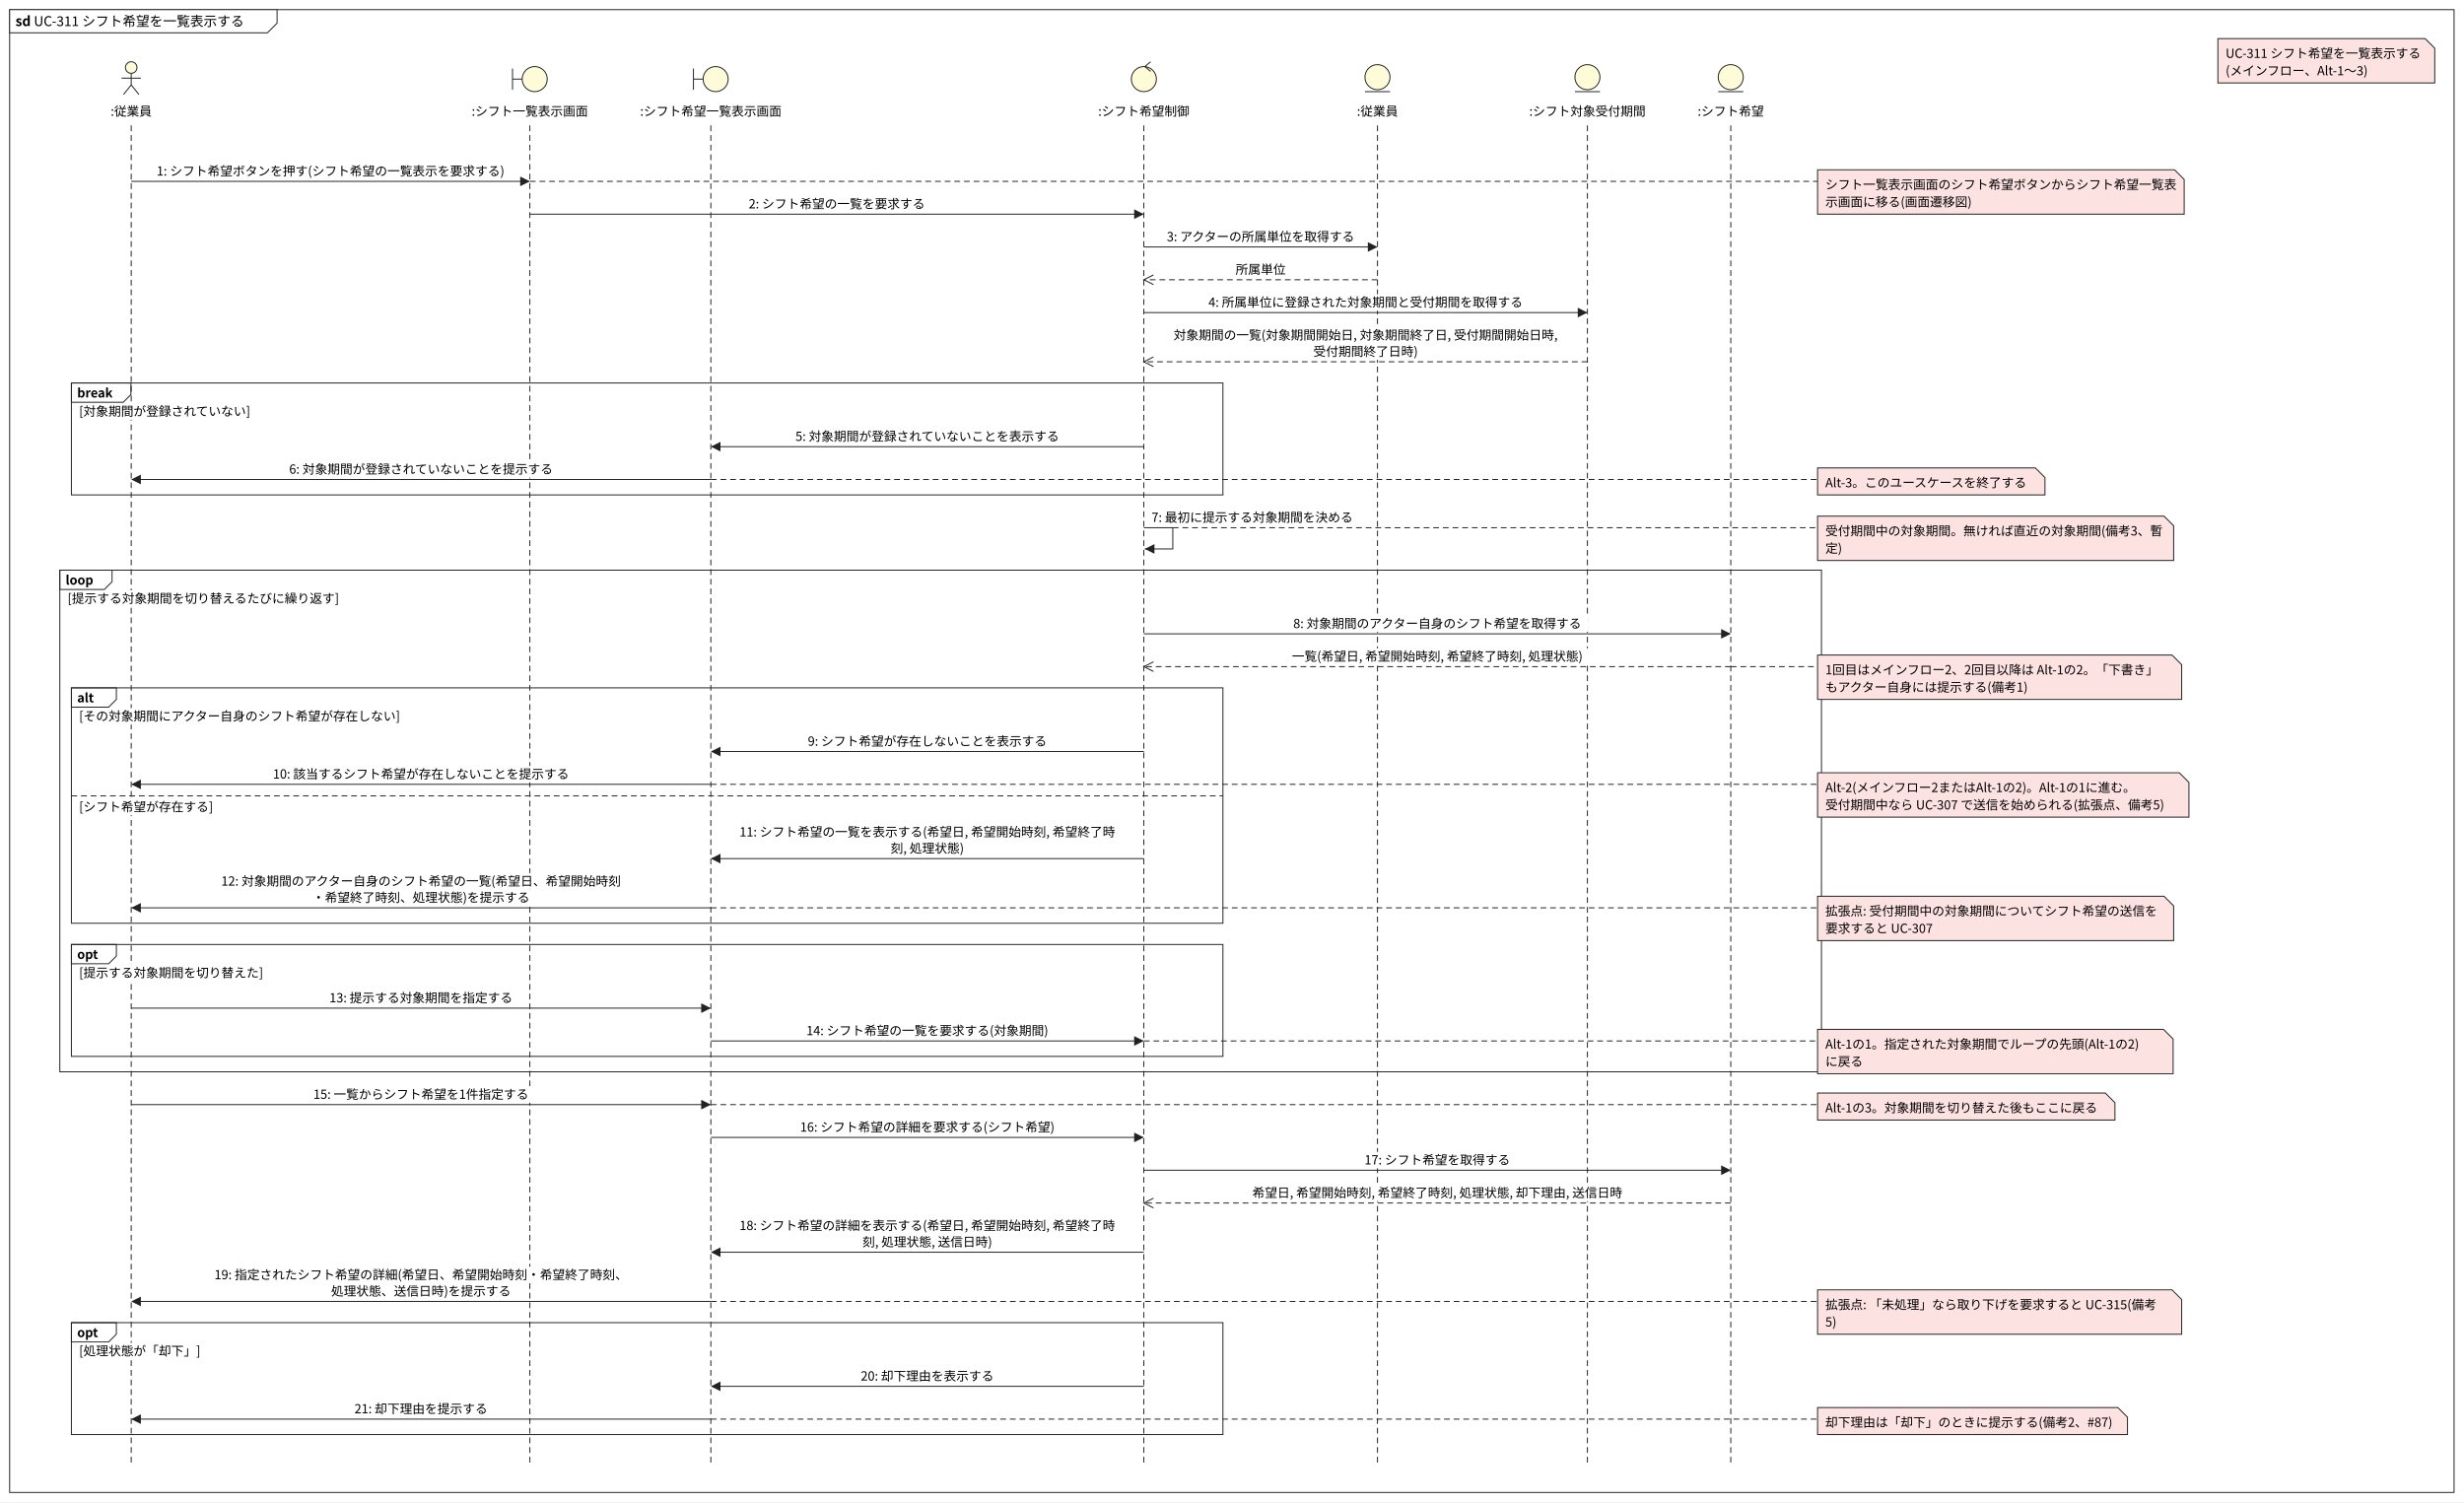
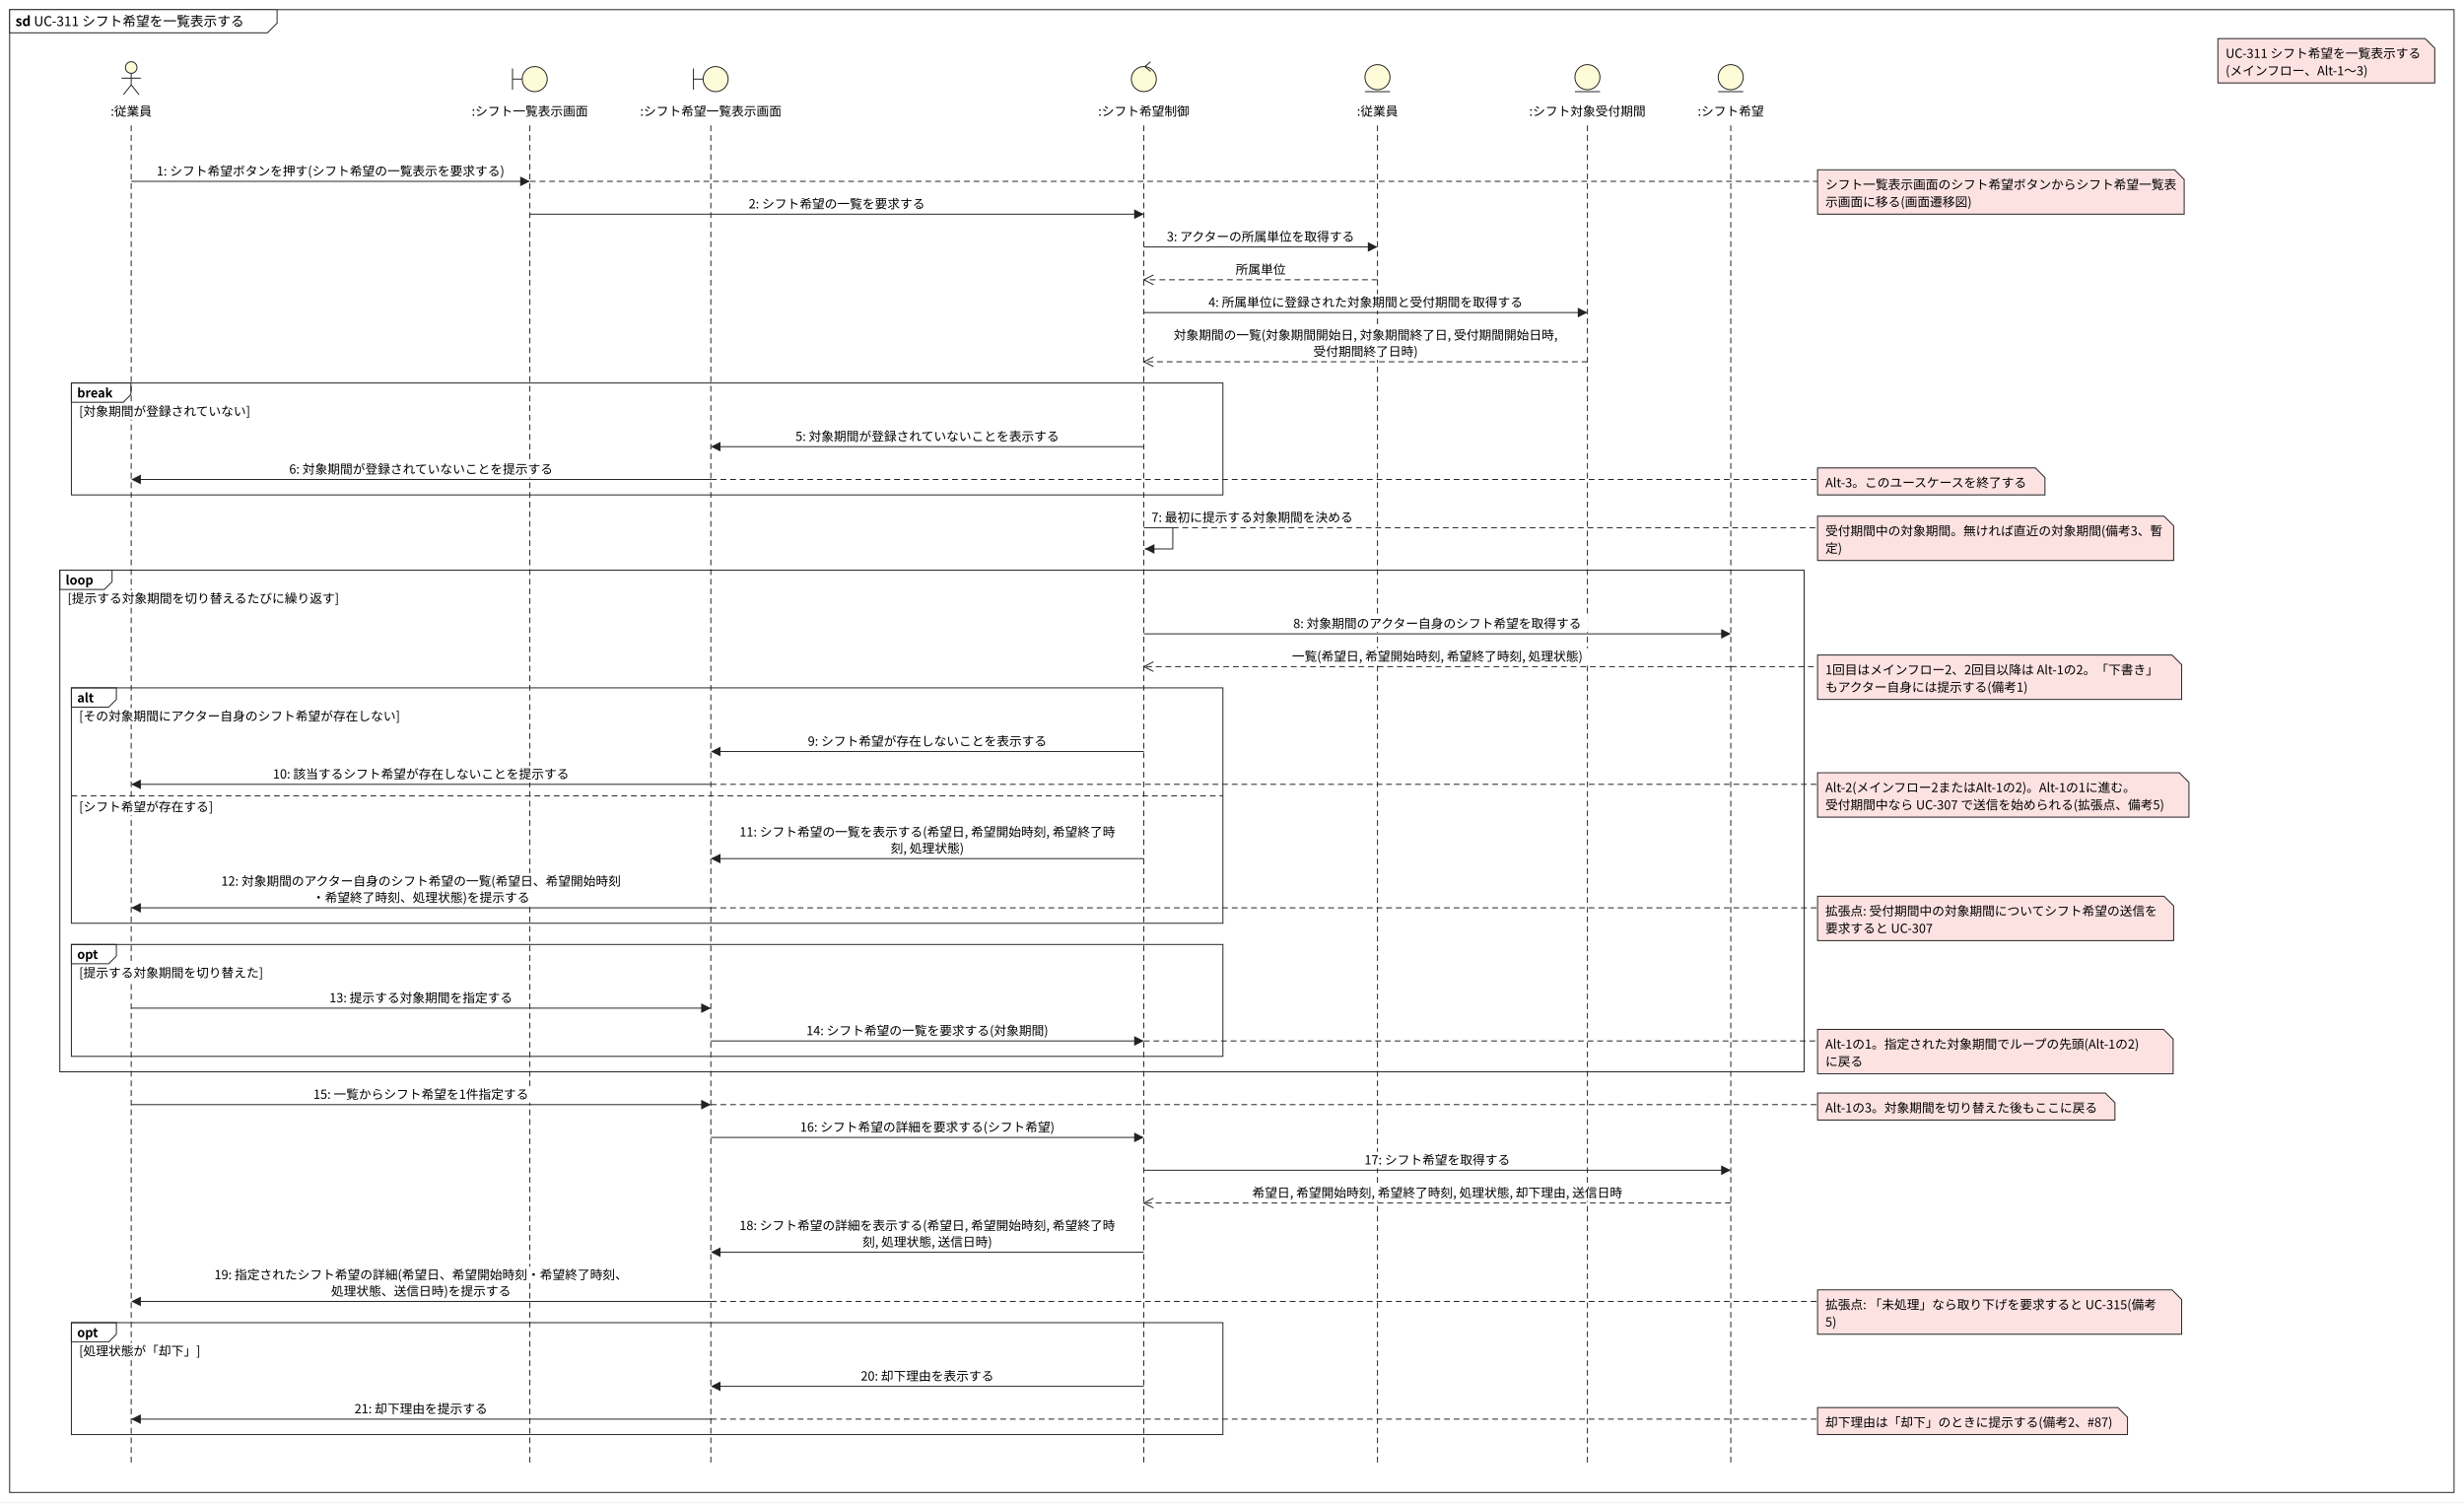
<svg xmlns="http://www.w3.org/2000/svg" width="2554" height="1557" viewBox="0 0 2554 1557" font-family="'Noto Sans CJK JP','Noto Sans JP','Hiragino Sans','Yu Gothic','Meiryo','IPAGothic',sans-serif">
  <rect width="100%" height="100%" fill="#fff" />
  <rect x="10" y="10" width="2533.7" height="1537.0" fill="none" stroke="#222" />
  <path d="M10 10 H287.2 V24 L277.2 34 H10 Z" fill="#fff" stroke="#222" />
  <line x1="136.0" y1="188.0" x2="548.2" y2="188.0" stroke="#222" stroke-width="1" />
  <polygon points="549.2,188.0 539.2,183.0 539.2,193.0" fill="#222" />
  <line x1="549.2" y1="188.0" x2="1884.0" y2="188.0" stroke="#222" stroke-width="1" stroke-dasharray="6 4" />
  <line x1="549.2" y1="222.0" x2="1184.6" y2="222.0" stroke="#222" stroke-width="1" />
  <polygon points="1185.6,222.0 1175.6,217.0 1175.6,227.0" fill="#222" />
  <line x1="1185.6" y1="256.0" x2="1426.8" y2="256.0" stroke="#222" stroke-width="1" />
  <polygon points="1427.8,256.0 1417.8,251.0 1417.8,261.0" fill="#222" />
  <line x1="1427.8" y1="290.0" x2="1186.6" y2="290.0" stroke="#222" stroke-width="1" stroke-dasharray="6 4" />
  <polyline points="1195.6,285.0 1185.6,290.0 1195.6,295.0" fill="none" stroke="#222" />
  <line x1="1185.6" y1="324.0" x2="1644.4" y2="324.0" stroke="#222" stroke-width="1" />
  <polygon points="1645.4,324.0 1635.4,319.0 1635.4,329.0" fill="#222" />
  <line x1="1645.4" y1="375.0" x2="1186.6" y2="375.0" stroke="#222" stroke-width="1" stroke-dasharray="6 4" />
  <polyline points="1195.6,370.0 1185.6,375.0 1195.6,380.0" fill="none" stroke="#222" />
  <path d="M74 397 H135.7 V409 L127.7 417 H74 Z" fill="#fff" stroke="#222" />
  <line x1="1185.6" y1="463.0" x2="737.8" y2="463.0" stroke="#222" stroke-width="1" />
  <polygon points="736.8,463.0 746.8,458.0 746.8,468.0" fill="#222" />
  <line x1="736.8" y1="497.0" x2="137.0" y2="497.0" stroke="#222" stroke-width="1" />
  <polygon points="136.0,497.0 146.0,492.0 146.0,502.0" fill="#222" />
  <line x1="736.8" y1="497.0" x2="1884.0" y2="497.0" stroke="#222" stroke-width="1" stroke-dasharray="6 4" />
  <rect x="74.0" y="397.0" width="1193.6" height="116.0" rx="0" fill="none" stroke="#222" />
  <polyline points="1185.64,547 1215.64,547 1215.64,569 1186.64,569" fill="none" stroke="#222" />
  <polygon points="1186.6,569.0 1196.6,564.0 1196.6,574.0" fill="#222" />
  <line x1="1215.6" y1="547.0" x2="1884.0" y2="547.0" stroke="#222" stroke-width="1" stroke-dasharray="6 4" />
  <path d="M62 591 H116.16 V603 L108.16 611 H62 Z" fill="#fff" stroke="#222" />
  <line x1="1185.6" y1="657.0" x2="1793.0" y2="657.0" stroke="#222" stroke-width="1" />
  <polygon points="1794.0,657.0 1784.0,652.0 1784.0,662.0" fill="#222" />
  <line x1="1794.0" y1="691.0" x2="1186.6" y2="691.0" stroke="#222" stroke-width="1" stroke-dasharray="6 4" />
  <polyline points="1195.6,686.0 1185.6,691.0 1195.6,696.0" fill="none" stroke="#222" />
  <line x1="1794.0" y1="691.0" x2="1884.0" y2="691.0" stroke="#222" stroke-width="1" stroke-dasharray="6 4" />
  <path d="M74 713 H120.62 V725 L112.62 733 H74 Z" fill="#fff" stroke="#222" />
  <line x1="1185.6" y1="779.0" x2="737.8" y2="779.0" stroke="#222" stroke-width="1" />
  <polygon points="736.8,779.0 746.8,774.0 746.8,784.0" fill="#222" />
  <line x1="736.8" y1="813.0" x2="137.0" y2="813.0" stroke="#222" stroke-width="1" />
  <polygon points="136.0,813.0 146.0,808.0 146.0,818.0" fill="#222" />
  <line x1="736.8" y1="813.0" x2="1884.0" y2="813.0" stroke="#222" stroke-width="1" stroke-dasharray="6 4" />
  <line x1="1185.6" y1="890.0" x2="737.8" y2="890.0" stroke="#222" stroke-width="1" />
  <polygon points="736.8,890.0 746.8,885.0 746.8,895.0" fill="#222" />
  <line x1="736.8" y1="941.0" x2="137.0" y2="941.0" stroke="#222" stroke-width="1" />
  <polygon points="136.0,941.0 146.0,936.0 146.0,946.0" fill="#222" />
  <line x1="736.8" y1="941.0" x2="1884.0" y2="941.0" stroke="#222" stroke-width="1" stroke-dasharray="6 4" />
  <rect x="74.0" y="713.0" width="1193.6" height="244.0" rx="0" fill="none" stroke="#222" />
  <line x1="74.0" y1="825.0" x2="1267.6" y2="825.0" stroke="#222" stroke-width="1" stroke-dasharray="6 4" />
  <path d="M74 979 H120.62 V991 L112.62 999 H74 Z" fill="#fff" stroke="#222" />
  <line x1="136.0" y1="1045.0" x2="735.8" y2="1045.0" stroke="#222" stroke-width="1" />
  <polygon points="736.8,1045.0 726.8,1040.0 726.8,1050.0" fill="#222" />
  <line x1="736.8" y1="1079.0" x2="1184.6" y2="1079.0" stroke="#222" stroke-width="1" />
  <polygon points="1185.6,1079.0 1175.6,1074.0 1175.6,1084.0" fill="#222" />
  <line x1="1185.6" y1="1079.0" x2="1884.0" y2="1079.0" stroke="#222" stroke-width="1" stroke-dasharray="6 4" />
  <rect x="74.0" y="979.0" width="1193.6" height="116.0" rx="0" fill="none" stroke="#222" />
-   <rect x="62.0" y="591.0" width="1826.0" height="520.0" rx="0" fill="none" stroke="#222" />
+   <rect x="62.0" y="591.0" width="1808.0" height="520.0" rx="0" fill="none" stroke="#222" />
  <line x1="136.0" y1="1145.0" x2="735.8" y2="1145.0" stroke="#222" stroke-width="1" />
  <polygon points="736.8,1145.0 726.8,1140.0 726.8,1150.0" fill="#222" />
  <line x1="736.8" y1="1145.0" x2="1884.0" y2="1145.0" stroke="#222" stroke-width="1" stroke-dasharray="6 4" />
  <line x1="736.8" y1="1179.0" x2="1184.6" y2="1179.0" stroke="#222" stroke-width="1" />
  <polygon points="1185.6,1179.0 1175.6,1174.0 1175.6,1184.0" fill="#222" />
  <line x1="1185.6" y1="1213.0" x2="1793.0" y2="1213.0" stroke="#222" stroke-width="1" />
  <polygon points="1794.0,1213.0 1784.0,1208.0 1784.0,1218.0" fill="#222" />
  <line x1="1794.0" y1="1247.0" x2="1186.6" y2="1247.0" stroke="#222" stroke-width="1" stroke-dasharray="6 4" />
  <polyline points="1195.6,1242.0 1185.6,1247.0 1195.6,1252.0" fill="none" stroke="#222" />
  <line x1="1185.6" y1="1298.0" x2="737.8" y2="1298.0" stroke="#222" stroke-width="1" />
  <polygon points="736.8,1298.0 746.8,1293.0 746.8,1303.0" fill="#222" />
  <line x1="736.8" y1="1349.0" x2="137.0" y2="1349.0" stroke="#222" stroke-width="1" />
  <polygon points="136.0,1349.0 146.0,1344.0 146.0,1354.0" fill="#222" />
  <line x1="736.8" y1="1349.0" x2="1884.0" y2="1349.0" stroke="#222" stroke-width="1" stroke-dasharray="6 4" />
  <path d="M74 1371 H120.62 V1383 L112.62 1391 H74 Z" fill="#fff" stroke="#222" />
  <line x1="1185.6" y1="1437.0" x2="737.8" y2="1437.0" stroke="#222" stroke-width="1" />
  <polygon points="736.8,1437.0 746.8,1432.0 746.8,1442.0" fill="#222" />
  <line x1="736.8" y1="1471.0" x2="137.0" y2="1471.0" stroke="#222" stroke-width="1" />
  <polygon points="136.0,1471.0 146.0,1466.0 146.0,1476.0" fill="#222" />
  <line x1="736.8" y1="1471.0" x2="1884.0" y2="1471.0" stroke="#222" stroke-width="1" stroke-dasharray="6 4" />
  <rect x="74.0" y="1371.0" width="1193.6" height="116.0" rx="0" fill="none" stroke="#222" />
  <circle cx="136" cy="70" r="6" fill="#fefbd8" stroke="#222" />
  <path d="M136 76 V88 M126 81 H146 M136 88 L128 98 M136 88 L144 98" fill="none" stroke="#222" />
  <line x1="136.0" y1="130.0" x2="136.0" y2="1517.0" stroke="#222" stroke-width="1" stroke-dasharray="6 4" />
  <circle cx="554.24" cy="82" r="13" fill="#fefbd8" stroke="#222" />
  <path d="M541.24 82 H531.24 M531.24 71 V93" fill="none" stroke="#222" />
  <line x1="549.2" y1="130.0" x2="549.2" y2="1517.0" stroke="#222" stroke-width="1" stroke-dasharray="6 4" />
  <circle cx="741.78" cy="82" r="13" fill="#fefbd8" stroke="#222" />
  <path d="M728.78 82 H718.78 M718.78 71 V93" fill="none" stroke="#222" />
  <line x1="736.8" y1="130.0" x2="736.8" y2="1517.0" stroke="#222" stroke-width="1" stroke-dasharray="6 4" />
  <circle cx="1185.64" cy="82" r="13" fill="#fefbd8" stroke="#222" />
  <path d="M1186.64 69 l6 -5 M1186.64 69 l6 5" fill="none" stroke="#222" />
  <line x1="1185.6" y1="130.0" x2="1185.6" y2="1517.0" stroke="#222" stroke-width="1" stroke-dasharray="6 4" />
  <circle cx="1427.8" cy="80" r="13" fill="#fefbd8" stroke="#222" />
  <path d="M1414.8 95 H1440.8" fill="none" stroke="#222" />
  <line x1="1427.8" y1="130.0" x2="1427.8" y2="1517.0" stroke="#222" stroke-width="1" stroke-dasharray="6 4" />
  <circle cx="1645.42" cy="80" r="13" fill="#fefbd8" stroke="#222" />
  <path d="M1632.42 95 H1658.42" fill="none" stroke="#222" />
  <line x1="1645.4" y1="130.0" x2="1645.4" y2="1517.0" stroke="#222" stroke-width="1" stroke-dasharray="6 4" />
  <circle cx="1793.96" cy="80" r="13" fill="#fefbd8" stroke="#222" />
  <path d="M1780.96 95 H1806.96" fill="none" stroke="#222" />
  <line x1="1794.0" y1="130.0" x2="1794.0" y2="1517.0" stroke="#222" stroke-width="1" stroke-dasharray="6 4" />
  <rect x="152.8" y="169.0" width="379.7" height="17.0" fill="#fff" />
  <text x="342.6" y="182.0" font-size="13" text-anchor="middle">1: シフト希望ボタンを押す(シフト希望の一覧表示を要求する)</text>
  <rect x="769.6" y="203.0" width="195.6" height="17.0" fill="#fff" />
  <text x="867.4" y="216.0" font-size="13" text-anchor="middle">2: シフト希望の一覧を要求する</text>
  <rect x="1202.4" y="237.0" width="208.6" height="17.0" fill="#fff" />
  <text x="1306.7" y="250.0" font-size="13" text-anchor="middle">3: アクターの所属単位を取得する</text>
  <rect x="1278.7" y="271.0" width="56.0" height="17.0" fill="#fff" />
  <text x="1306.7" y="284.0" font-size="13" text-anchor="middle">所属単位</text>
  <rect x="1246.2" y="305.0" width="338.6" height="17.0" fill="#fff" />
  <text x="1415.5" y="318.0" font-size="13" text-anchor="middle">4: 所属単位に登録された対象期間と受付期間を取得する</text>
  <rect x="1198.6" y="339.0" width="433.8" height="17.0" fill="#fff" />
  <text x="1415.5" y="352.0" font-size="13" text-anchor="middle">対象期間の一覧(対象期間開始日, 対象期間終了日, 受付期間開始日時, </text>
  <rect x="1357.8" y="356.0" width="115.5" height="17.0" fill="#fff" />
  <text x="1415.5" y="369.0" font-size="13" text-anchor="middle">受付期間終了日時)</text>
  <text x="80.0" y="412.0" font-size="13" text-anchor="start" font-weight="bold">break</text>
  <rect x="80.0" y="418.0" width="188.1" height="17.0" fill="#fff" />
  <text x="82.0" y="431.0" font-size="13" text-anchor="start">[対象期間が登録されていない]</text>
  <rect x="817.9" y="444.0" width="286.6" height="17.0" fill="#fff" />
  <text x="961.2" y="457.0" font-size="13" text-anchor="middle">5: 対象期間が登録されていないことを表示する</text>
  <rect x="293.1" y="478.0" width="286.6" height="17.0" fill="#fff" />
  <text x="436.4" y="491.0" font-size="13" text-anchor="middle">6: 対象期間が登録されていないことを提示する</text>
  <rect x="1191.6" y="528.0" width="221.6" height="17.0" fill="#fff" />
  <text x="1193.6" y="541.0" font-size="13" text-anchor="start">7: 最初に提示する対象期間を決める</text>
  <text x="68.0" y="606.0" font-size="13" text-anchor="start" font-weight="bold">loop</text>
  <rect x="68.0" y="612.0" width="292.1" height="17.0" fill="#fff" />
  <text x="70.0" y="625.0" font-size="13" text-anchor="start">[提示する対象期間を切り替えるたびに繰り返す]</text>
  <rect x="1333.5" y="638.0" width="312.6" height="17.0" fill="#fff" />
  <text x="1489.8" y="651.0" font-size="13" text-anchor="middle">8: 対象期間のアクター自身のシフト希望を取得する</text>
  <rect x="1321.1" y="672.0" width="337.3" height="17.0" fill="#fff" />
  <text x="1489.8" y="685.0" font-size="13" text-anchor="middle">一覧(希望日, 希望開始時刻, 希望終了時刻, 処理状態)</text>
  <text x="80.0" y="728.0" font-size="13" text-anchor="start" font-weight="bold">alt</text>
  <rect x="80.0" y="734.0" width="344.1" height="17.0" fill="#fff" />
  <text x="82.0" y="747.0" font-size="13" text-anchor="start">[その対象期間にアクター自身のシフト希望が存在しない]</text>
  <rect x="830.9" y="760.0" width="260.6" height="17.0" fill="#fff" />
  <text x="961.2" y="773.0" font-size="13" text-anchor="middle">9: シフト希望が存在しないことを表示する</text>
  <rect x="276.3" y="794.0" width="320.2" height="17.0" fill="#fff" />
  <text x="436.4" y="807.0" font-size="13" text-anchor="middle">10: 該当するシフト希望が存在しないことを提示する</text>
  <rect x="80.0" y="828.0" width="149.1" height="17.0" fill="#fff" />
  <text x="82.0" y="841.0" font-size="13" text-anchor="start">[シフト希望が存在する]</text>
  <rect x="749.8" y="854.0" width="422.9" height="17.0" fill="#fff" />
  <text x="961.2" y="867.0" font-size="13" text-anchor="middle">11: シフト希望の一覧を表示する(希望日, 希望開始時刻, 希望終了時</text>
  <rect x="915.4" y="871.0" width="91.6" height="17.0" fill="#fff" />
  <text x="961.2" y="884.0" font-size="13" text-anchor="middle">刻, 処理状態)</text>
  <rect x="220.5" y="905.0" width="431.7" height="17.0" fill="#fff" />
  <text x="436.4" y="918.0" font-size="13" text-anchor="middle">12: 対象期間のアクター自身のシフト希望の一覧(希望日、希望開始時刻</text>
  <rect x="320.1" y="922.0" width="232.5" height="17.0" fill="#fff" />
  <text x="436.4" y="935.0" font-size="13" text-anchor="middle">・希望終了時刻、処理状態)を提示する</text>
  <text x="80.0" y="994.0" font-size="13" text-anchor="start" font-weight="bold">opt</text>
  <rect x="80.0" y="1000.0" width="201.1" height="17.0" fill="#fff" />
  <text x="82.0" y="1013.0" font-size="13" text-anchor="start">[提示する対象期間を切り替えた]</text>
  <rect x="334.8" y="1026.0" width="203.2" height="17.0" fill="#fff" />
  <text x="436.4" y="1039.0" font-size="13" text-anchor="middle">13: 提示する対象期間を指定する</text>
  <rect x="826.1" y="1060.0" width="270.2" height="17.0" fill="#fff" />
  <text x="961.2" y="1073.0" font-size="13" text-anchor="middle">14: シフト希望の一覧を要求する(対象期間)</text>
  <rect x="318.0" y="1126.0" width="236.7" height="17.0" fill="#fff" />
  <text x="436.4" y="1139.0" font-size="13" text-anchor="middle">15: 一覧からシフト希望を1件指定する</text>
  <rect x="819.6" y="1160.0" width="283.2" height="17.0" fill="#fff" />
  <text x="961.2" y="1173.0" font-size="13" text-anchor="middle">16: シフト希望の詳細を要求する(シフト希望)</text>
  <rect x="1407.7" y="1194.0" width="164.2" height="17.0" fill="#fff" />
  <text x="1489.8" y="1207.0" font-size="13" text-anchor="middle">17: シフト希望を取得する</text>
  <rect x="1274.6" y="1228.0" width="430.4" height="17.0" fill="#fff" />
  <text x="1489.8" y="1241.0" font-size="13" text-anchor="middle">希望日, 希望開始時刻, 希望終了時刻, 処理状態, 却下理由, 送信日時</text>
  <rect x="749.8" y="1262.0" width="422.9" height="17.0" fill="#fff" />
  <text x="961.2" y="1275.0" font-size="13" text-anchor="middle">18: シフト希望の詳細を表示する(希望日, 希望開始時刻, 希望終了時</text>
  <rect x="881.9" y="1279.0" width="158.7" height="17.0" fill="#fff" />
  <text x="961.2" y="1292.0" font-size="13" text-anchor="middle">刻, 処理状態, 送信日時)</text>
  <rect x="214.0" y="1313.0" width="444.7" height="17.0" fill="#fff" />
  <text x="436.4" y="1326.0" font-size="13" text-anchor="middle">19: 指定されたシフト希望の詳細(希望日、希望開始時刻・希望終了時刻、</text>
  <rect x="339.6" y="1330.0" width="193.5" height="17.0" fill="#fff" />
  <text x="436.4" y="1343.0" font-size="13" text-anchor="middle">処理状態、送信日時)を提示する</text>
  <text x="80.0" y="1386.0" font-size="13" text-anchor="start" font-weight="bold">opt</text>
  <rect x="80.0" y="1392.0" width="136.1" height="17.0" fill="#fff" />
  <text x="82.0" y="1405.0" font-size="13" text-anchor="start">[処理状態が「却下」]</text>
  <rect x="885.6" y="1418.0" width="151.2" height="17.0" fill="#fff" />
  <text x="961.2" y="1431.0" font-size="13" text-anchor="middle">20: 却下理由を表示する</text>
  <rect x="360.8" y="1452.0" width="151.2" height="17.0" fill="#fff" />
  <text x="436.4" y="1465.0" font-size="13" text-anchor="middle">21: 却下理由を提示する</text>
  <text x="136.0" y="120.0" font-size="13" text-anchor="middle">:従業員</text>
  <text x="549.2" y="120.0" font-size="13" text-anchor="middle">:シフト一覧表示画面</text>
  <text x="736.8" y="120.0" font-size="13" text-anchor="middle">:シフト希望一覧表示画面</text>
  <text x="1185.6" y="120.0" font-size="13" text-anchor="middle">:シフト希望制御</text>
  <text x="1427.8" y="120.0" font-size="13" text-anchor="middle">:従業員</text>
  <text x="1645.4" y="120.0" font-size="13" text-anchor="middle">:シフト対象受付期間</text>
  <text x="1794.0" y="120.0" font-size="13" text-anchor="middle">:シフト希望</text>
  <path d="M1883.96 176 H2253.96 L2263.96 186 V222 H1883.96 Z" fill="#fde2e2" stroke="#222" />
  <text x="1892.0" y="196.0" font-size="13" text-anchor="start">シフト一覧表示画面のシフト希望ボタンからシフト希望一覧表</text>
  <text x="1892.0" y="214.0" font-size="13" text-anchor="start">示画面に移る(画面遷移図)</text>
  <path d="M1883.96 485 H2109.66 L2119.66 495 V513 H1883.96 Z" fill="#fde2e2" stroke="#222" />
  <text x="1892.0" y="505.0" font-size="13" text-anchor="start">Alt-3。このユースケースを終了する</text>
  <path d="M1883.96 535 H2243.04 L2253.04 545 V581 H1883.96 Z" fill="#fde2e2" stroke="#222" />
  <text x="1892.0" y="555.0" font-size="13" text-anchor="start">受付期間中の対象期間。無ければ直近の対象期間(備考3、暫</text>
  <text x="1892.0" y="573.0" font-size="13" text-anchor="start">定)</text>
  <path d="M1883.96 679 H2251.36 L2261.36 689 V725 H1883.96 Z" fill="#fde2e2" stroke="#222" />
  <text x="1892.0" y="699.0" font-size="13" text-anchor="start">1回目はメインフロー2、2回目以降は Alt-1の2。「下書き」</text>
  <text x="1892.0" y="717.0" font-size="13" text-anchor="start">もアクター自身には提示する(備考1)</text>
  <path d="M1883.96 801 H2258.9 L2268.9 811 V847 H1883.96 Z" fill="#fde2e2" stroke="#222" />
  <text x="1892.0" y="821.0" font-size="13" text-anchor="start">Alt-2(メインフロー2またはAlt-1の2)。Alt-1の1に進む。</text>
  <text x="1892.0" y="839.0" font-size="13" text-anchor="start">受付期間中なら UC-307 で送信を始められる(拡張点、備考5)</text>
  <path d="M1883.96 929 H2243.04 L2253.04 939 V975 H1883.96 Z" fill="#fde2e2" stroke="#222" />
  <text x="1892.0" y="949.0" font-size="13" text-anchor="start">拡張点: 受付期間中の対象期間についてシフト希望の送信を</text>
  <text x="1892.0" y="967.0" font-size="13" text-anchor="start">要求すると UC-307</text>
  <path d="M1883.96 1067 H2242.52 L2252.52 1077 V1113 H1883.96 Z" fill="#fde2e2" stroke="#222" />
  <text x="1892.0" y="1087.0" font-size="13" text-anchor="start">Alt-1の1。指定された対象期間でループの先頭(Alt-1の2)</text>
  <text x="1892.0" y="1105.0" font-size="13" text-anchor="start">に戻る</text>
  <path d="M1883.96 1133 H2182.2 L2192.2 1143 V1161 H1883.96 Z" fill="#fde2e2" stroke="#222" />
  <text x="1892.0" y="1153.0" font-size="13" text-anchor="start">Alt-1の3。対象期間を切り替えた後もここに戻る</text>
  <path d="M1883.96 1337 H2251.36 L2261.36 1347 V1383 H1883.96 Z" fill="#fde2e2" stroke="#222" />
  <text x="1892.0" y="1357.0" font-size="13" text-anchor="start">拡張点: 「未処理」なら取り下げを要求すると UC-315(備考</text>
  <text x="1892.0" y="1375.0" font-size="13" text-anchor="start">5)</text>
  <path d="M1883.96 1459 H2195.2 L2205.2 1469 V1487 H1883.96 Z" fill="#fde2e2" stroke="#222" />
  <text x="1892.0" y="1479.0" font-size="13" text-anchor="start">却下理由は「却下」のときに提示する(備考2、#87)</text>
  <path d="M2298.9 40 H2513.68 L2523.68 50 V86 H2298.9 Z" fill="#fde2e2" stroke="#222" />
  <text x="2306.9" y="60.0" font-size="13" text-anchor="start">UC-311 シフト希望を一覧表示する</text>
  <text x="2306.9" y="78.0" font-size="13" text-anchor="start">(メインフロー、Alt-1〜3)</text>
  <text x="16" y="27" font-size="14">
    <tspan font-weight="bold">sd</tspan> UC-311 シフト希望を一覧表示する</text>
</svg>
